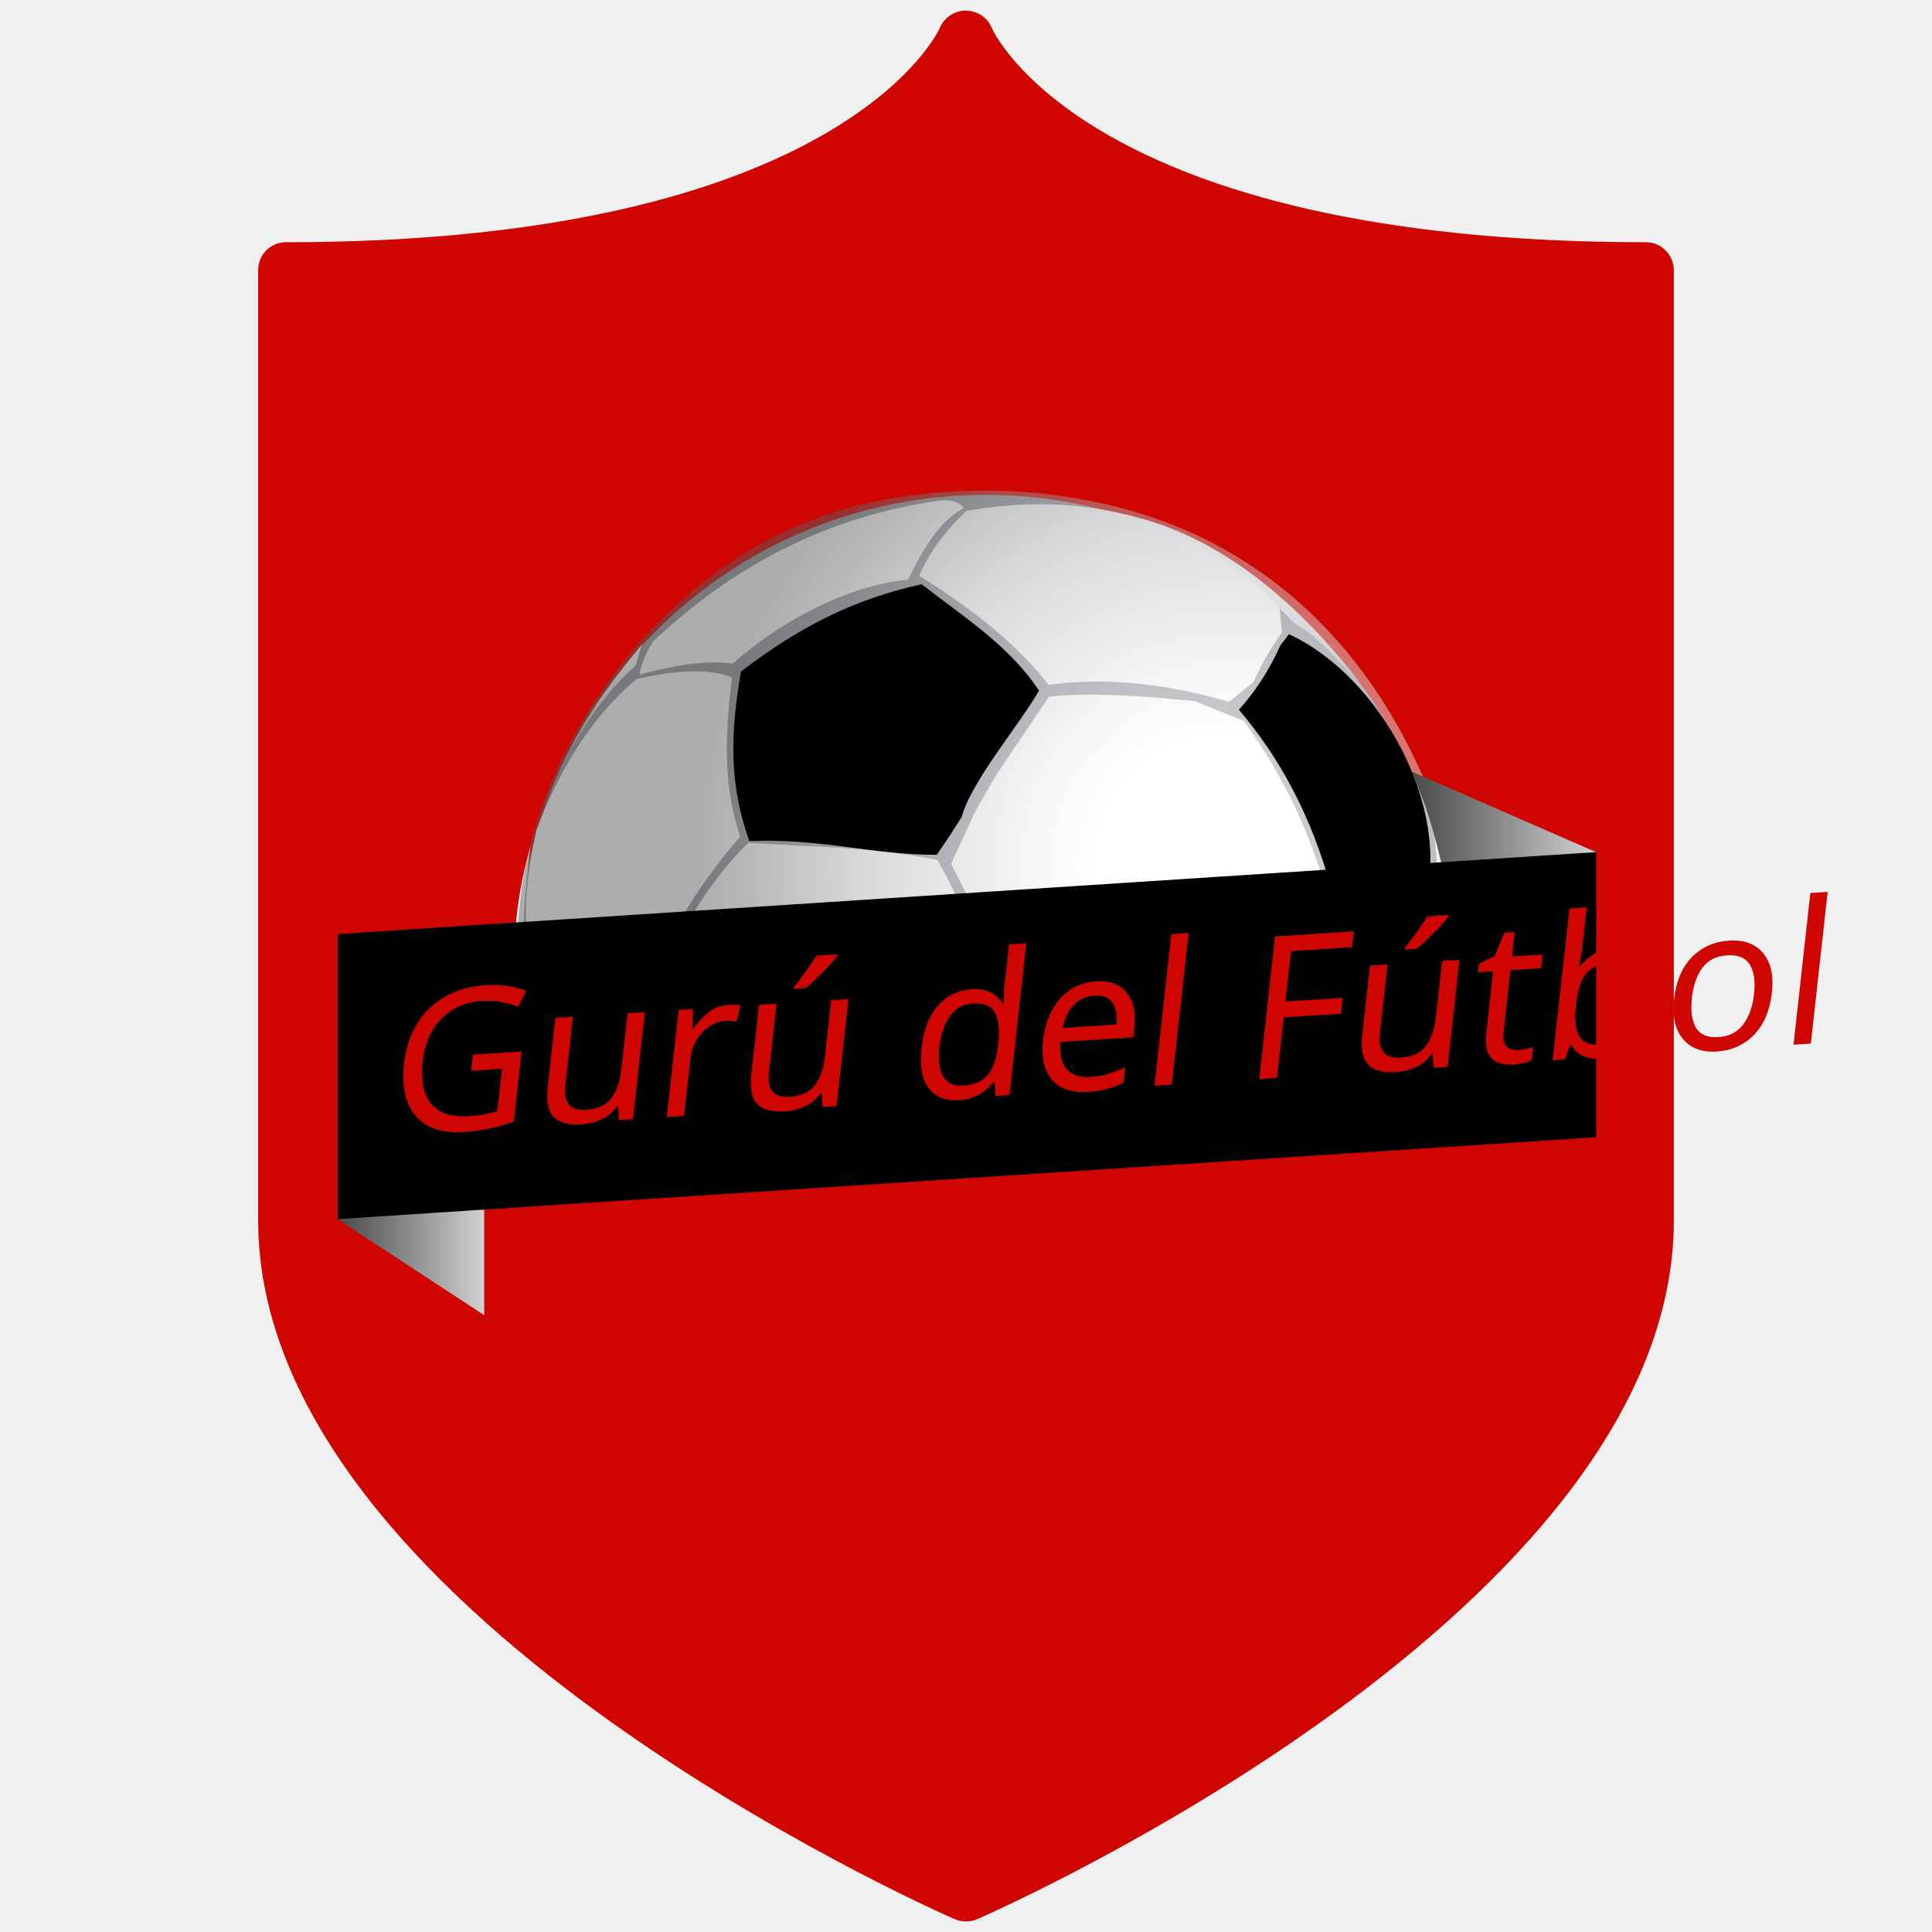
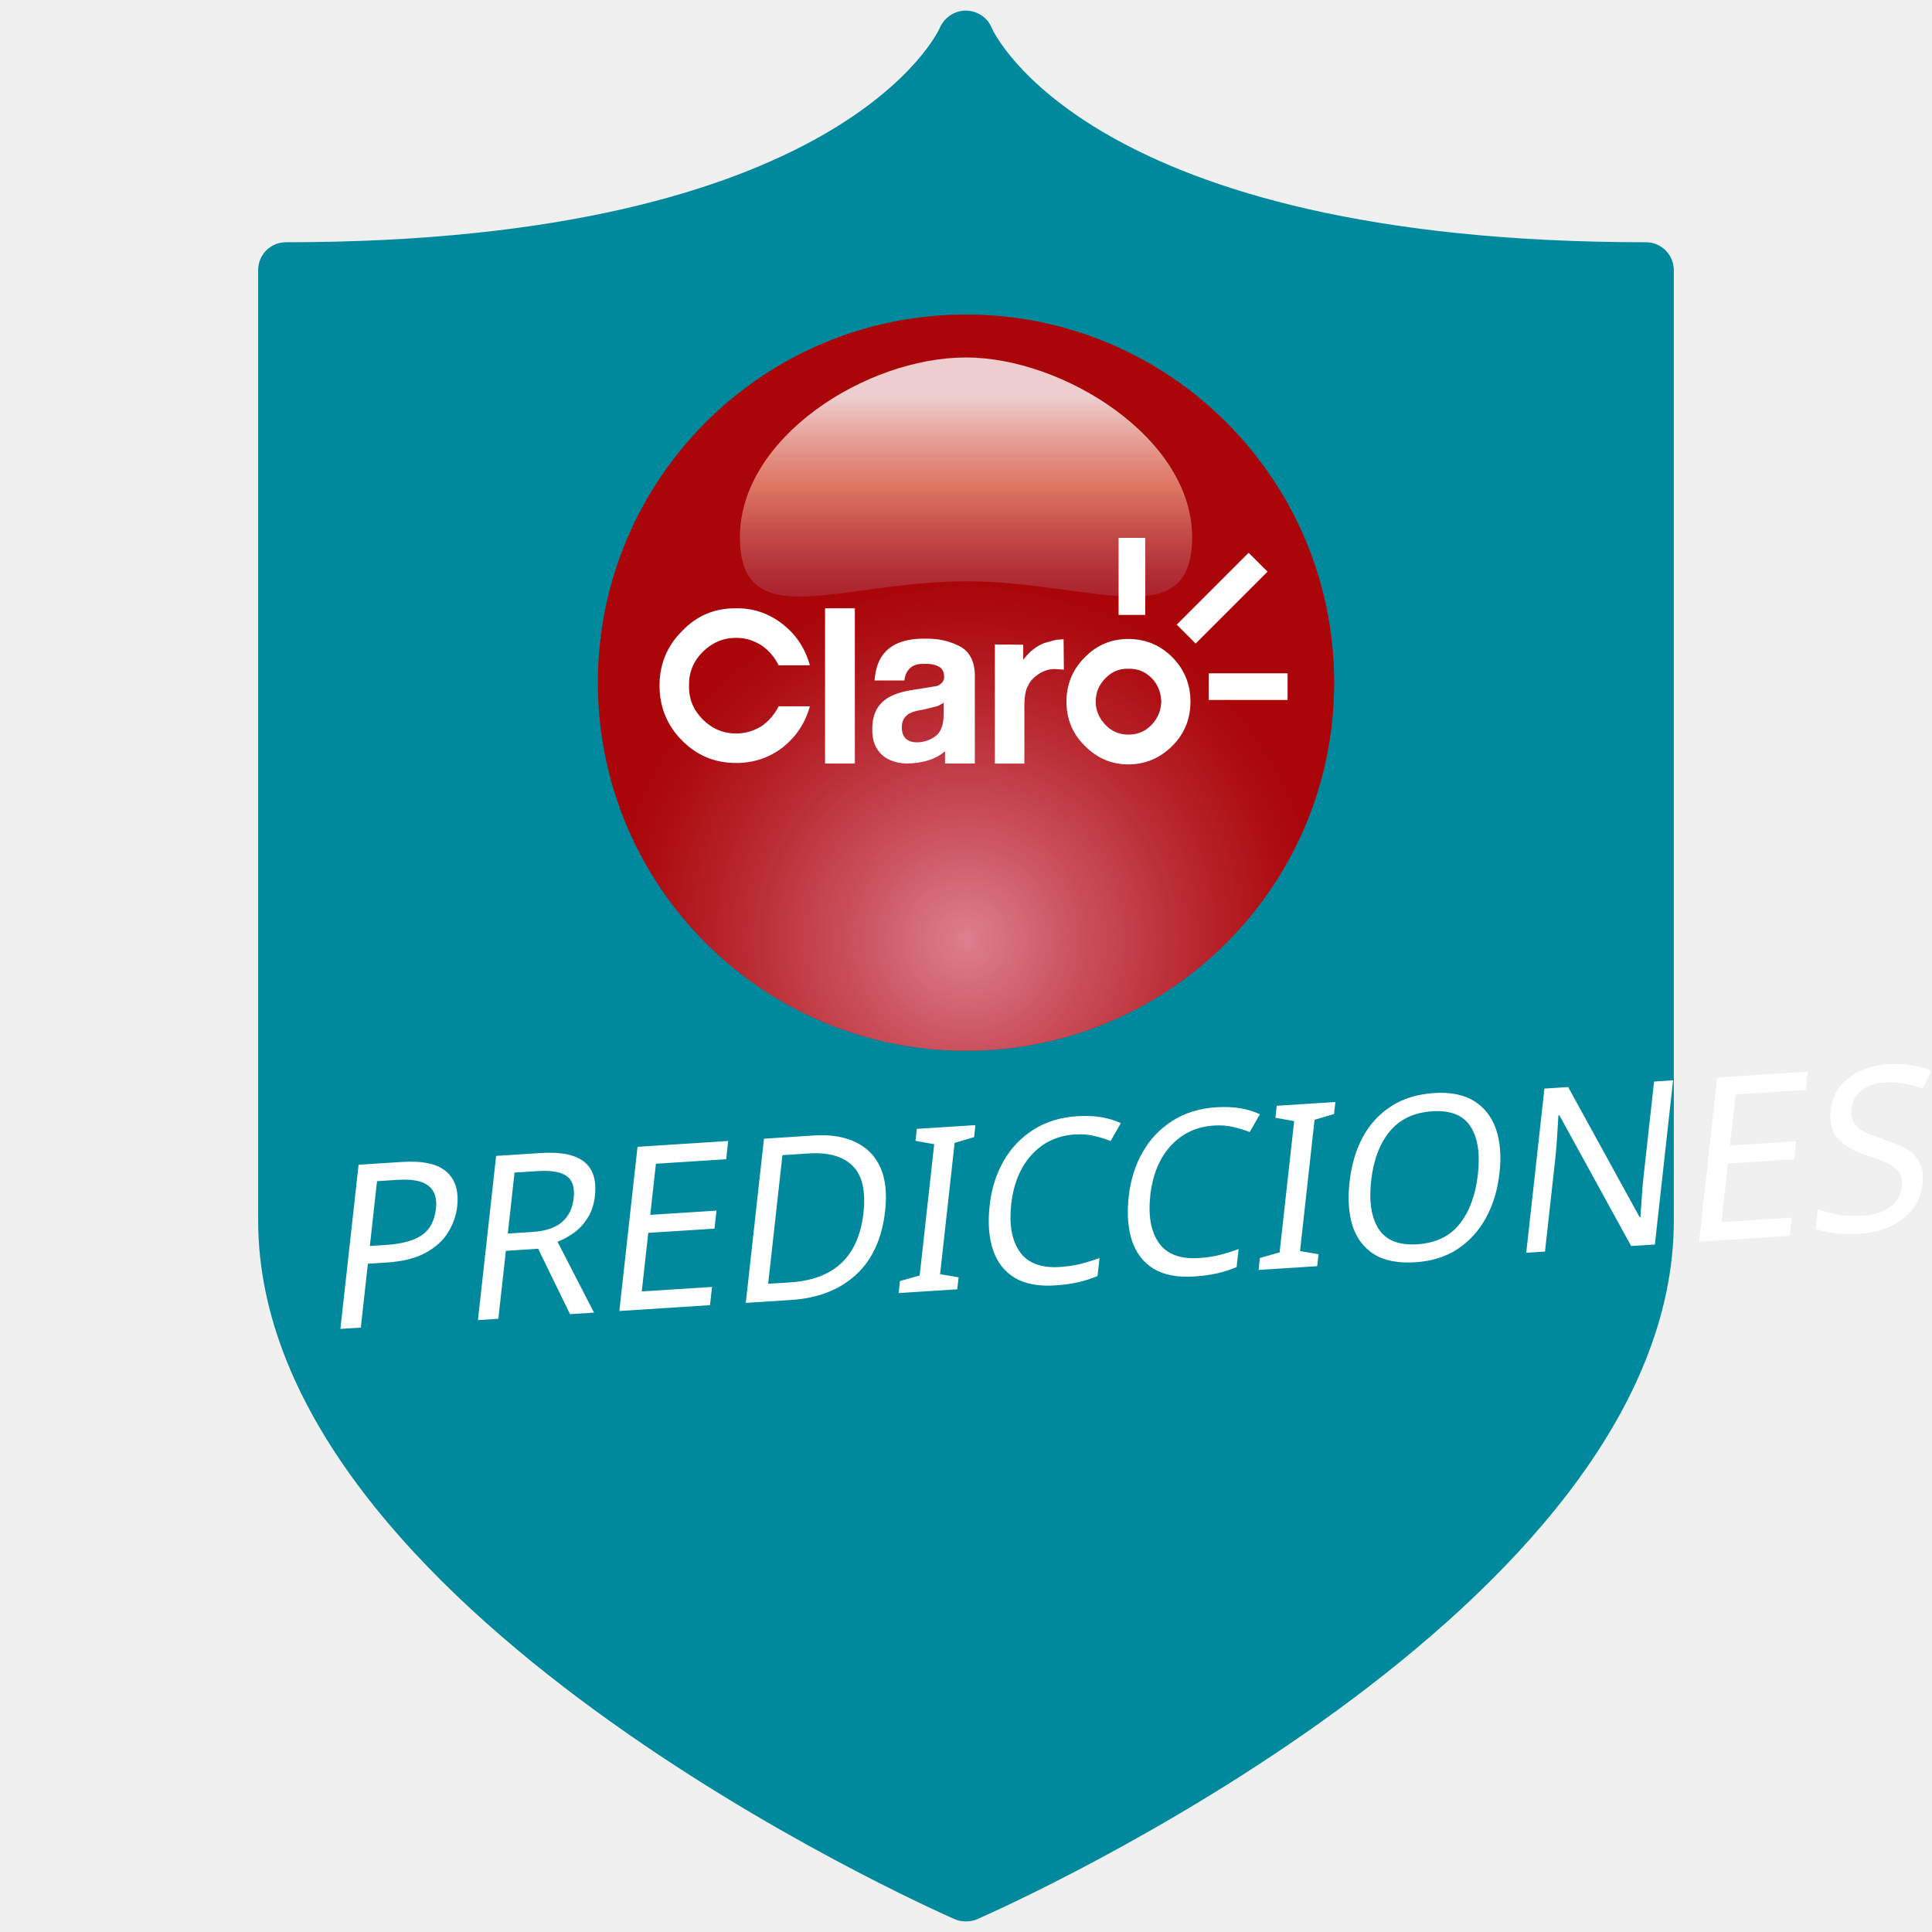
- <svg xmlns="http://www.w3.org/2000/svg" xmlns:xlink="http://www.w3.org/1999/xlink" version="1.1" id="Layer_1" x="0px" y="0px" width="125px" height="125px" viewBox="0 0 125 125" enable-background="new 0 0 125 125" xml:space="preserve">
+ <svg xmlns="http://www.w3.org/2000/svg" version="1.1" id="Layer_1" x="0px" y="0px" width="125px" height="125px" viewBox="0 0 125 125" enable-background="new 0 0 125 125" xml:space="preserve">
  <g>
    <g>
-       <path fill="#CE0500" d="M106.494,15.673c-36.15,0-42.266-13.723-42.322-13.851c-0.264-0.671-0.918-1.12-1.66-1.136    c0,0-0.016,0-0.031,0c-0.719,0-1.381,0.449-1.67,1.104c-0.043,0.146-6.291,13.883-42.307,13.883c-1.006,0-1.801,0.814-1.801,1.799    V78.96c0,25.171,43.234,44.401,45.064,45.21c0.242,0.104,0.473,0.145,0.732,0.145c0.238,0,0.496-0.041,0.726-0.145    c1.848-0.809,45.071-20.039,45.071-45.21V17.472C108.289,16.487,107.49,15.673,106.494,15.673z" />
-     </g>
-     <g>
-       <g>
-         <g>
-           <g>
-             <defs>
-               <rect id="SVGID_1_" x="28.473" y="28.96" width="69.332" height="44.041" />
-             </defs>
-             <clipPath id="SVGID_2_">
-               <use xlink:href="#SVGID_1_" overflow="visible" />
-             </clipPath>
-             <g clip-path="url(#SVGID_2_)">
-               <g opacity="0.7">
-                 <g opacity="0.6">
- 							</g>
-               </g>
-               <g>
-                 <circle fill="#95979D" cx="63.751" cy="62.21" r="30.193" />
-                 <g>
-                   <linearGradient id="SVGID_3_" gradientUnits="userSpaceOnUse" x1="270.925" y1="-557.973" x2="283.481" y2="-557.973" gradientTransform="matrix(0.1488 0.9889 -0.9889 0.1488 -512.1084 -152.246)">
-                     <stop offset="0" style="stop-color:#FFFFFF" />
-                     <stop offset="0.22" style="stop-color:#FBFBFB" />
-                     <stop offset="0.462" style="stop-color:#EDEEEF" />
-                     <stop offset="0.714" style="stop-color:#D7D9DC" />
-                     <stop offset="0.972" style="stop-color:#B9BCC0" />
-                     <stop offset="1" style="stop-color:#B5B8BD" />
-                   </linearGradient>
-                   <path fill="url(#SVGID_3_)" d="M73.886,33.563c3.255,2.042,6.413,2.994,9.817,6.734c1.627,0.896,2.793,2.397,4.249,3.848          C84.037,39.008,79.145,34.997,73.886,33.563L73.886,33.563z" />
-                   <linearGradient id="SVGID_4_" gradientUnits="userSpaceOnUse" x1="293.94" y1="-566.668" x2="309.81" y2="-566.668" gradientTransform="matrix(0.1488 0.9889 -0.9889 0.1488 -512.1084 -152.246)">
-                     <stop offset="0" style="stop-color:#FFFFFF" />
-                     <stop offset="0.22" style="stop-color:#FBFBFB" />
-                     <stop offset="0.462" style="stop-color:#EDEEEF" />
-                     <stop offset="0.714" style="stop-color:#D7D9DC" />
-                     <stop offset="0.972" style="stop-color:#B9BCC0" />
-                     <stop offset="1" style="stop-color:#B5B8BD" />
-                   </linearGradient>
-                   <path fill="url(#SVGID_4_)" d="M93.484,69.839c1.01-3.856,1.576-7.985-0.678-15.849c0.144,1.766,0.409,3.429,0.135,4.769          c1.344,2.949,1.047,6.925,0.229,11.226L93.484,69.839L93.484,69.839z" />
-                   <linearGradient id="SVGID_5_" gradientUnits="userSpaceOnUse" x1="309.736" y1="-561.088" x2="321.948" y2="-561.088" gradientTransform="matrix(0.1488 0.9889 -0.9889 0.1488 -512.1084 -152.246)">
-                     <stop offset="0" style="stop-color:#FFFFFF" />
-                     <stop offset="0.22" style="stop-color:#FBFBFB" />
-                     <stop offset="0.462" style="stop-color:#EDEEEF" />
-                     <stop offset="0.714" style="stop-color:#D7D9DC" />
-                     <stop offset="0.972" style="stop-color:#B9BCC0" />
-                     <stop offset="1" style="stop-color:#B5B8BD" />
-                   </linearGradient>
-                   <path fill="url(#SVGID_5_)" d="M87.195,80.271l-1.1,3.054c3.901-4.644,6.164-9.108,7.307-13.449l-0.438,0.083          C91.417,72.971,89.546,78.273,87.195,80.271L87.195,80.271z" />
-                   <path fill="#FFFFFF" d="M48.423,54.526c-1.857,1.758-3.546,4.298-5.032,7.09l-1.615,3.964l0.332,1.311          c0.68,2.028,1.521,3.752,2.434,5.325c0.672,1.595,1.511,3.087,2.621,4.42l0.529,0.914l0.794-0.084l4.931,0.771l3.729,0.322          l1.996-0.056l1.123-0.233l4.084-6.851l2.271-3.912l-5.444-10.925l-0.536-0.948c-2.737-0.542-5.686-0.792-8.729-0.905          L48.423,54.526L48.423,54.526z" />
-                   <path fill="#FFFFFF" d="M67.874,45.075l-3.433,5.09l-1.312,2.27l-1.596,3.457l1.965,3.833          c0.775,1.854,1.654,3.569,2.561,5.241l1.377,2.483l12.105,0.994c2.795-3.364,4.848-6.944,6.312-10.568          c-1.086-4.138-2.963-7.885-5.364-11.223l-3.165-1.281C73.803,45.008,70.48,44.786,67.874,45.075L67.874,45.075z" />
-                   <path fill="#002878" d="M67.511,67.657c-1.921,3.582-4.448,7.118-7.062,10.647c2.472,3.236,5.283,5.562,8.227,7.525          c4.949-1.29,8.835-3.346,11.65-6.159c0.482-3.772,0.05-7.394-0.797-10.942C75.453,68.47,71.585,67.917,67.511,67.657          L67.511,67.657z" />
-                   <path fill="#FFFFFF" d="M48.308,78.126l-0.554,0.335l-2.886,5.3c1.227,1.669,2.704,3.604,4.585,5.32l3.864,1.675l3.58,1.104          l8.054-0.43c1.626-1.895,2.521-3.568,2.913-5.095c-2.786-2.237-5.495-4.55-7.866-7.183          C56.239,79.646,52.326,79.206,48.308,78.126L48.308,78.126z" />
-                   <path fill="#002878" d="M47.305,77.453c-2.33-3.196-4.178-6.63-5.546-10.303l-0.9-1.178          c-1.758,0.006-3.553-0.216-5.362-0.516c-0.647,3.779-0.037,7.281,1.608,10.369c1.387,3.171,4.049,5.699,7.466,7.283          L47.305,77.453L47.305,77.453z" />
-                   <path fill="#FFFFFF" d="M35.588,64.855c2.039,0.252,3.847,0.36,5.831,0.285c1.359-3.805,3.385-7.472,6.467-11.007          c-0.977-3.047-1.081-5.856-0.525-10.307c-1.455-0.603-3.778-0.454-6.161,0.105c-2.846,2.317-5.009,5.859-6.479,9.735          C33.57,58.721,33.835,62.519,35.588,64.855L35.588,64.855z" />
-                   <path fill="#FFFFFF" d="M59.471,37.252c3.434,2.131,6.335,4.442,8.371,7.052c3.745-0.497,7.646-0.077,11.672,1.104          l1.602-1.297c0.535-1.212,1.15-2.263,1.82-3.169l-0.135-1.572c-2.068-2.435-5.279-4.201-8.806-5.779          c-4.29-1.24-7.994-1.132-11.483-0.535C60.959,34.544,60.037,35.929,59.471,37.252L59.471,37.252z" />
-                   <path fill="#FFFFFF" d="M86.326,58.566c-1.703,4.194-3.823,7.375-6.18,9.989c0.906,3.682,1.338,7.438,0.724,11.37          c2.282,0.456,4.431,0.571,6.271-0.067c2.603-1.74,4.404-5.043,5.848-9.056c1.199-4.179,0.955-8.045-0.479-11.657          C90.084,58.587,87.973,58.345,86.326,58.566L86.326,58.566z" />
-                   <path fill="#FFFFFF" d="M68.727,86.2c-0.672,1.895-1.715,3.645-3.127,5.248c0.719,0.659,1.916,0.892,3.596,0.698          c5.853-1.131,11.498-3.522,16.681-8.693l0.685-1.205l-0.104-0.464l0.472-1.364c-2.179,0.383-4.662,0.305-6.508-0.111          C77.146,83.305,73.141,85.092,68.727,86.2L68.727,86.2z" />
-                   <path fill="#FFFFFF" d="M42.258,41.496c-0.48,0.75-0.773,1.466-0.882,2.152c2.114-0.566,4.176-0.957,6.041-0.717          c3.18-2.851,7.751-5.151,11.325-5.418c0.975-1.981,1.96-3.714,3.618-4.661c-0.334-0.375-0.822-0.532-1.464-0.475          C53.466,33.387,47.396,36.666,42.258,41.496L42.258,41.496z" />
-                   <linearGradient id="SVGID_6_" gradientUnits="userSpaceOnUse" x1="285.958" y1="-508.31" x2="305.071" y2="-508.31" gradientTransform="matrix(0.1488 0.9889 -0.9889 0.1488 -512.1084 -152.246)">
-                     <stop offset="0" style="stop-color:#FFFFFF" />
-                     <stop offset="0.22" style="stop-color:#FBFBFB" />
-                     <stop offset="0.462" style="stop-color:#EDEEEF" />
-                     <stop offset="0.714" style="stop-color:#D7D9DC" />
-                     <stop offset="0.972" style="stop-color:#B9BCC0" />
-                     <stop offset="1" style="stop-color:#B5B8BD" />
-                   </linearGradient>
-                   <path fill="url(#SVGID_6_)" d="M34.333,54.718c-1.873,6.558-1.207,12.919,1.411,19.116c-1.085-3.527-1.542-6.566-0.886-8.73          C33.643,63.209,33.698,59.535,34.333,54.718L34.333,54.718z" />
-                   <linearGradient id="SVGID_7_" gradientUnits="userSpaceOnUse" x1="309.79" y1="-514.465" x2="322.214" y2="-514.465" gradientTransform="matrix(0.1488 0.9889 -0.9889 0.1488 -512.1084 -152.246)">
-                     <stop offset="0" style="stop-color:#FFFFFF" />
-                     <stop offset="0.22" style="stop-color:#FBFBFB" />
-                     <stop offset="0.462" style="stop-color:#EDEEEF" />
-                     <stop offset="0.714" style="stop-color:#D7D9DC" />
-                     <stop offset="0.972" style="stop-color:#B9BCC0" />
-                     <stop offset="1" style="stop-color:#B5B8BD" />
-                   </linearGradient>
-                   <path fill="url(#SVGID_7_)" d="M44.351,83.838c-2.192-0.854-4.305-2.98-6.439-5.559c3.363,5.078,7.317,8.937,11.51,10.832          C47.812,87.841,46.145,86.223,44.351,83.838L44.351,83.838z" />
-                   <linearGradient id="SVGID_8_" gradientUnits="userSpaceOnUse" x1="326.38" y1="-532.562" x2="328.206" y2="-532.562" gradientTransform="matrix(0.1488 0.9889 -0.9889 0.1488 -512.1084 -152.246)">
-                     <stop offset="0" style="stop-color:#FFFFFF" />
-                     <stop offset="0.22" style="stop-color:#FBFBFB" />
-                     <stop offset="0.462" style="stop-color:#EDEEEF" />
-                     <stop offset="0.714" style="stop-color:#D7D9DC" />
-                     <stop offset="0.972" style="stop-color:#B9BCC0" />
-                     <stop offset="1" style="stop-color:#B5B8BD" />
-                   </linearGradient>
-                   <path fill="url(#SVGID_8_)" d="M57.709,92.078c2.594,0.738,5.53,1.15,11.064,0.163c-1.777,0.243-2.894,0.088-3.975-0.517          C62.091,92.424,59.842,92.312,57.709,92.078L57.709,92.078z" />
-                   <linearGradient id="SVGID_9_" gradientUnits="userSpaceOnUse" x1="274.14" y1="-515.718" x2="280.463" y2="-515.718" gradientTransform="matrix(0.1488 0.9889 -0.9889 0.1488 -512.1084 -152.246)">
-                     <stop offset="0" style="stop-color:#FFFFFF" />
-                     <stop offset="0.22" style="stop-color:#FBFBFB" />
-                     <stop offset="0.462" style="stop-color:#EDEEEF" />
-                     <stop offset="0.714" style="stop-color:#D7D9DC" />
-                     <stop offset="0.972" style="stop-color:#B9BCC0" />
-                     <stop offset="1" style="stop-color:#B5B8BD" />
-                   </linearGradient>
-                   <path fill="url(#SVGID_9_)" d="M41.543,41.681c-2.362,2.854-3.871,5.171-4.791,7.115c1.167-2.058,2.461-4.05,4.362-5.726          L41.543,41.681L41.543,41.681z" />
-                 </g>
-               </g>
-               <radialGradient id="SVGID_10_" cx="794.898" cy="494.042" r="33.45" gradientTransform="matrix(0.9093 0.4464 -0.4469 0.9104 -422.915 -748.7075)" gradientUnits="userSpaceOnUse">
-                 <stop offset="0.244" style="stop-color:#FFFFFF" />
-                 <stop offset="0.244" style="stop-color:#FFFFFF" />
-                 <stop offset="0.249" style="stop-color:#FFFFFF" />
-                 <stop offset="0.421" style="stop-color:#E3E3E4" />
-                 <stop offset="0.693" style="stop-color:#AFB1B3" />
-                 <stop offset="0.72" style="stop-color:#A7A9AA" />
-                 <stop offset="0.909" style="stop-color:#717172" />
-                 <stop offset="1" style="stop-color:#5C5C5C" />
-               </radialGradient>
-               <path opacity="0.5" fill="url(#SVGID_10_)" enable-background="new    " d="M91.798,76.152        c4.009-8.168,3.892-16.755,0.804-24.597c-2.732-6.942-7.479-13.156-14.699-16.702c-8.271-4.059-18.72-3.831-25.521-1.149        c-6.809,2.685-12.504,8.244-16.006,15.357c-7.151,14.52-0.813,33.31,14.565,40.858C66.316,97.471,84.24,91.546,91.798,76.152z        " />
-             </g>
-           </g>
-         </g>
-       </g>
-       <linearGradient id="SVGID_11_" gradientUnits="userSpaceOnUse" x1="111.846" y1="1222.877" x2="123.773" y2="1222.877" gradientTransform="matrix(1 0 0 1 -20.5 -1166.5)">
-         <stop offset="0" style="stop-color:#4A4A4A" />
-         <stop offset="1" style="stop-color:#D1D1D1" />
-       </linearGradient>
-       <path fill="url(#SVGID_11_)" d="M94.532,62.828l8.741-7.692l-11.928-5.211c0,0,0.258,0.625,0.865,2.19    C93.732,56.581,94.532,62.828,94.532,62.828z" />
-       <linearGradient id="SVGID_12_" gradientUnits="userSpaceOnUse" x1="-13054.467" y1="1246.27" x2="-13045.037" y2="1246.27" gradientTransform="matrix(-1 0 0 1 -13023.139 -1166.5)">
-         <stop offset="0" style="stop-color:#D1D1D1" />
-         <stop offset="1" style="stop-color:#4A4A4A" />
-       </linearGradient>
-       <polygon fill="url(#SVGID_12_)" points="31.328,85.092 21.899,78.919 31.328,74.448   " />
-     </g>
-     <path d="M83.395,41.033l-0.551,0.717c-0.785,1.732-1.689,3.067-2.691,4.167c2.688,3.152,4.724,6.966,5.979,11.584   c1.981,0.113,3.988,0.366,6.044,0.915C93.904,52.338,89.404,43.818,83.395,41.033L83.395,41.033z" />
-     <path d="M48.479,54.409c4.751-0.167,8.085,0.917,12.129,0.895l0.736-1.076l0.879-1.366c0.584-2.283,3.873-6.145,5-8.186   c-1.959-2.937-4.886-4.766-7.599-6.877c-4.442,0.997-7.844,2.721-11.685,5.648C47.247,47.5,47.161,50.717,48.479,54.409   L48.479,54.409z" />
-     <polygon points="21.85,78.875 21.85,60.433 103.273,55.133 103.273,73.58  " />
-     <text transform="matrix(0.9828 -0.0631 -0.1102 0.9939 24.8506 73.4473)" fill="#CE0500" font-family="'TeutonNormal-Bold'" font-size="13">Gurú del Fútbol</text>
-     <g>
-       <g>
-         <g>
-           <g>
-             <defs>
-               <rect id="SVGID_13_" x="3968.285" y="3920.561" width="77.297" height="49.101" />
-             </defs>
-             <clipPath id="SVGID_14_">
-               <use xlink:href="#SVGID_13_" overflow="visible" />
-             </clipPath>
-             <g clip-path="url(#SVGID_14_)">
-               <g opacity="0.7">
-                 <g opacity="0.6">
- 							</g>
-               </g>
-               <g>
-                 <circle fill="#95979D" cx="4007.617" cy="3957.63" r="33.662" />
-                 <g>
-                   <linearGradient id="SVGID_15_" gradientUnits="userSpaceOnUse" x1="4872.57" y1="-3687.733" x2="4886.57" y2="-3687.733" gradientTransform="matrix(0.1488 0.9889 -0.9889 0.1488 -346.124 -345.081)">
-                     <stop offset="0" style="stop-color:#FFFFFF" />
-                     <stop offset="0.22" style="stop-color:#FBFBFB" />
-                     <stop offset="0.462" style="stop-color:#EDEEEF" />
-                     <stop offset="0.714" style="stop-color:#D7D9DC" />
-                     <stop offset="0.972" style="stop-color:#B9BCC0" />
-                     <stop offset="1" style="stop-color:#B5B8BD" />
-                   </linearGradient>
-                   <path fill="url(#SVGID_15_)" d="M4018.916,3925.691c3.629,2.276,7.15,3.338,10.945,7.508          c1.813,0.998,3.113,2.673,4.736,4.29C4030.232,3931.762,4024.777,3927.291,4018.916,3925.691L4018.916,3925.691z" />
-                   <linearGradient id="SVGID_16_" gradientUnits="userSpaceOnUse" x1="4898.229" y1="-3697.429" x2="4915.92" y2="-3697.429" gradientTransform="matrix(0.1488 0.9889 -0.9889 0.1488 -346.124 -345.081)">
-                     <stop offset="0" style="stop-color:#FFFFFF" />
-                     <stop offset="0.22" style="stop-color:#FBFBFB" />
-                     <stop offset="0.462" style="stop-color:#EDEEEF" />
-                     <stop offset="0.714" style="stop-color:#D7D9DC" />
-                     <stop offset="0.972" style="stop-color:#B9BCC0" />
-                     <stop offset="1" style="stop-color:#B5B8BD" />
-                   </linearGradient>
-                   <path fill="url(#SVGID_16_)" d="M4040.768,3966.135c1.125-4.301,1.756-8.902-0.757-17.669          c0.16,1.968,0.457,3.821,0.15,5.316c1.498,3.288,1.167,7.72,0.256,12.514L4040.768,3966.135L4040.768,3966.135z" />
-                   <linearGradient id="SVGID_17_" gradientUnits="userSpaceOnUse" x1="4915.841" y1="-3691.207" x2="4929.455" y2="-3691.207" gradientTransform="matrix(0.1488 0.9889 -0.9889 0.1488 -346.124 -345.081)">
-                     <stop offset="0" style="stop-color:#FFFFFF" />
-                     <stop offset="0.22" style="stop-color:#FBFBFB" />
-                     <stop offset="0.462" style="stop-color:#EDEEEF" />
-                     <stop offset="0.714" style="stop-color:#D7D9DC" />
-                     <stop offset="0.972" style="stop-color:#B9BCC0" />
-                     <stop offset="1" style="stop-color:#B5B8BD" />
-                   </linearGradient>
-                   <path fill="url(#SVGID_17_)" d="M4033.755,3977.768l-1.226,3.403c4.351-5.177,6.873-10.153,8.146-14.994l-0.487,0.093          C4038.462,3969.627,4036.376,3975.54,4033.755,3977.768L4033.755,3977.768z" />
-                   <path fill="#FFFFFF" d="M3990.527,3949.062c-2.07,1.959-3.953,4.791-5.609,7.904l-1.801,4.419l0.369,1.46          c0.759,2.264,1.695,4.186,2.714,5.938c0.749,1.778,1.685,3.44,2.922,4.928l0.59,1.021l0.886-0.094l5.498,0.857l4.156,0.357          l2.227-0.061l1.252-0.262l4.553-7.637l2.531-4.361l-6.07-12.18l-0.598-1.06c-3.053-0.604-6.34-0.882-9.732-1.008          L3990.527,3949.062L3990.527,3949.062z" />
-                   <path fill="#FFFFFF" d="M4012.214,3938.525l-3.827,5.676l-1.463,2.531l-1.779,3.854l2.19,4.271          c0.864,2.069,1.847,3.979,2.854,5.844l1.535,2.769l13.496,1.108c3.116-3.75,5.405-7.741,7.038-11.782          c-1.211-4.614-3.303-8.791-5.979-12.512l-3.528-1.429C4018.823,3938.451,4015.119,3938.204,4012.214,3938.525          L4012.214,3938.525z" />
-                   <path fill="#002878" d="M4011.809,3963.703c-2.142,3.992-4.959,7.936-7.873,11.87c2.756,3.608,5.892,6.202,9.172,8.392          c5.518-1.438,9.851-3.73,12.988-6.867c0.538-4.205,0.057-8.242-0.888-12.199          C4020.664,3964.607,4016.352,3963.992,4011.809,3963.703L4011.809,3963.703z" />
-                   <path fill="#FFFFFF" d="M3990.398,3975.374l-0.617,0.374l-3.217,5.908c1.367,1.859,3.015,4.017,5.111,5.932l4.309,1.867          l3.992,1.229l8.979-0.479c1.812-2.111,2.812-3.979,3.248-5.68c-3.105-2.496-6.127-5.072-8.771-8.008          C3999.242,3977.068,3994.879,3976.579,3990.398,3975.374L3990.398,3975.374z" />
-                   <path fill="#002878" d="M3989.281,3974.624c-2.598-3.563-4.658-7.392-6.184-11.485l-1.004-1.312          c-1.96,0.006-3.961-0.24-5.979-0.575c-0.723,4.215-0.042,8.118,1.793,11.561c1.546,3.535,4.514,6.355,8.322,8.121          L3989.281,3974.624L3989.281,3974.624z" />
-                   <path fill="#FFFFFF" d="M3976.218,3960.581c2.273,0.28,4.289,0.401,6.501,0.317c1.516-4.242,3.773-8.33,7.209-12.271          c-1.088-3.397-1.205-6.528-0.585-11.492c-1.622-0.671-4.212-0.506-6.868,0.117c-3.174,2.583-5.584,6.533-7.225,10.854          C3973.969,3953.74,3974.264,3957.975,3976.218,3960.581L3976.218,3960.581z" />
-                   <path fill="#FFFFFF" d="M4002.846,3929.805c3.827,2.375,7.062,4.952,9.332,7.862c4.176-0.554,8.524-0.086,13.012,1.229          l1.787-1.445c0.597-1.352,1.281-2.523,2.029-3.534l-0.15-1.752c-2.306-2.715-5.885-4.685-9.816-6.442          c-4.783-1.383-8.913-1.263-12.803-0.596C4004.504,3926.785,4003.477,3928.329,4002.846,3929.805L4002.846,3929.805z" />
-                   <path fill="#FFFFFF" d="M4032.786,3953.566c-1.899,4.676-4.263,8.223-6.89,11.137c1.011,4.104,1.49,8.294,0.807,12.677          c2.545,0.509,4.939,0.638,6.99-0.075c2.9-1.94,4.91-5.621,6.521-10.096c1.336-4.659,1.063-8.97-0.534-12.997          C4036.977,3953.59,4034.621,3953.322,4032.786,3953.566L4032.786,3953.566z" />
-                   <path fill="#FFFFFF" d="M4013.164,3984.376c-0.749,2.112-1.912,4.063-3.487,5.853c0.802,0.733,2.138,0.994,4.011,0.777          c6.523-1.261,12.817-3.927,18.597-9.691l0.762-1.345l-0.116-0.517l0.525-1.521c-2.43,0.428-5.198,0.34-7.255-0.123          C4022.551,3981.146,4018.085,3983.141,4013.164,3984.376L4013.164,3984.376z" />
-                   <path fill="#FFFFFF" d="M3983.654,3934.536c-0.536,0.835-0.862,1.635-0.983,2.399c2.356-0.631,4.655-1.066,6.735-0.801          c3.545-3.178,8.642-5.742,12.626-6.041c1.086-2.209,2.185-4.14,4.034-5.195c-0.373-0.42-0.918-0.594-1.633-0.529          C3996.15,3925.496,3989.383,3929.15,3983.654,3934.536L3983.654,3934.536z" />
-                   <linearGradient id="SVGID_18_" gradientUnits="userSpaceOnUse" x1="4889.332" y1="-3632.365" x2="4910.641" y2="-3632.365" gradientTransform="matrix(0.1488 0.9889 -0.9889 0.1488 -346.124 -345.081)">
-                     <stop offset="0" style="stop-color:#FFFFFF" />
-                     <stop offset="0.22" style="stop-color:#FBFBFB" />
-                     <stop offset="0.462" style="stop-color:#EDEEEF" />
-                     <stop offset="0.714" style="stop-color:#D7D9DC" />
-                     <stop offset="0.972" style="stop-color:#B9BCC0" />
-                     <stop offset="1" style="stop-color:#B5B8BD" />
-                   </linearGradient>
-                   <path fill="url(#SVGID_18_)" d="M3974.818,3949.277c-2.088,7.311-1.346,14.402,1.574,21.312          c-1.209-3.933-1.72-7.32-0.988-9.734C3974.049,3958.744,3974.111,3954.646,3974.818,3949.277L3974.818,3949.277z" />
-                   <linearGradient id="SVGID_19_" gradientUnits="userSpaceOnUse" x1="4915.9" y1="-3639.226" x2="4929.753" y2="-3639.226" gradientTransform="matrix(0.1488 0.9889 -0.9889 0.1488 -346.124 -345.081)">
-                     <stop offset="0" style="stop-color:#FFFFFF" />
-                     <stop offset="0.22" style="stop-color:#FBFBFB" />
-                     <stop offset="0.462" style="stop-color:#EDEEEF" />
-                     <stop offset="0.714" style="stop-color:#D7D9DC" />
-                     <stop offset="0.972" style="stop-color:#B9BCC0" />
-                     <stop offset="1" style="stop-color:#B5B8BD" />
-                   </linearGradient>
-                   <path fill="url(#SVGID_19_)" d="M3985.988,3981.742c-2.444-0.952-4.799-3.322-7.18-6.197          c3.75,5.663,8.157,9.964,12.832,12.078C3989.848,3986.205,3987.988,3984.4,3985.988,3981.742L3985.988,3981.742z" />
-                   <linearGradient id="SVGID_20_" gradientUnits="userSpaceOnUse" x1="4934.396" y1="-3659.403" x2="4936.431" y2="-3659.403" gradientTransform="matrix(0.1488 0.9889 -0.9889 0.1488 -346.124 -345.081)">
-                     <stop offset="0" style="stop-color:#FFFFFF" />
-                     <stop offset="0.22" style="stop-color:#FBFBFB" />
-                     <stop offset="0.462" style="stop-color:#EDEEEF" />
-                     <stop offset="0.714" style="stop-color:#D7D9DC" />
-                     <stop offset="0.972" style="stop-color:#B9BCC0" />
-                     <stop offset="1" style="stop-color:#B5B8BD" />
-                   </linearGradient>
-                   <path fill="url(#SVGID_20_)" d="M4000.881,3990.93c2.893,0.823,6.166,1.282,12.337,0.182          c-1.981,0.272-3.227,0.099-4.432-0.575C4005.766,3991.314,4003.259,3991.191,4000.881,3990.93L4000.881,3990.93z" />
-                   <linearGradient id="SVGID_21_" gradientUnits="userSpaceOnUse" x1="4876.155" y1="-3640.622" x2="4883.204" y2="-3640.622" gradientTransform="matrix(0.1488 0.9889 -0.9889 0.1488 -346.124 -345.081)">
-                     <stop offset="0" style="stop-color:#FFFFFF" />
-                     <stop offset="0.22" style="stop-color:#FBFBFB" />
-                     <stop offset="0.462" style="stop-color:#EDEEEF" />
-                     <stop offset="0.714" style="stop-color:#D7D9DC" />
-                     <stop offset="0.972" style="stop-color:#B9BCC0" />
-                     <stop offset="1" style="stop-color:#B5B8BD" />
-                   </linearGradient>
-                   <path fill="url(#SVGID_21_)" d="M3982.857,3934.742c-2.635,3.183-4.316,5.766-5.342,7.933          c1.301-2.295,2.744-4.515,4.863-6.384L3982.857,3934.742L3982.857,3934.742z" />
-                 </g>
-               </g>
-               <radialGradient id="SVGID_22_" cx="6007.905" cy="2311.548" r="37.294" gradientTransform="matrix(0.9093 0.4464 -0.4469 0.9104 -405.2285 -835.7563)" gradientUnits="userSpaceOnUse">
-                 <stop offset="0.244" style="stop-color:#FFFFFF" />
-                 <stop offset="0.244" style="stop-color:#FFFFFF" />
-                 <stop offset="0.249" style="stop-color:#FFFFFF" />
-                 <stop offset="0.421" style="stop-color:#E3E3E4" />
-                 <stop offset="0.693" style="stop-color:#AFB1B3" />
-                 <stop offset="0.72" style="stop-color:#A7A9AA" />
-                 <stop offset="0.909" style="stop-color:#717172" />
-                 <stop offset="1" style="stop-color:#5C5C5C" />
-               </radialGradient>
-               <path opacity="0.5" fill="url(#SVGID_22_)" enable-background="new    " d="M4038.887,3973.174        c4.469-9.105,4.338-18.681,0.896-27.422c-3.048-7.74-8.339-14.668-16.388-18.621c-9.221-4.525-20.871-4.271-28.453-1.281        c-7.592,2.993-13.941,9.191-17.846,17.121c-7.973,16.188-0.906,37.137,16.239,45.553        C4010.479,3996.941,4030.46,3990.336,4038.887,3973.174z" />
-             </g>
-           </g>
-         </g>
-       </g>
-       <linearGradient id="SVGID_23_" gradientUnits="userSpaceOnUse" x1="4058.883" y1="5117.626" x2="4072.182" y2="5117.626" gradientTransform="matrix(1 0 0 1 -20.5 -1166.5)">
-         <stop offset="0" style="stop-color:#4A4A4A" />
-         <stop offset="1" style="stop-color:#D1D1D1" />
-       </linearGradient>
-       <path fill="url(#SVGID_23_)" d="M4041.936,3958.318l9.746-8.575l-13.299-5.81c0,0,0.288,0.696,0.965,2.441    C4041.044,3951.354,4041.936,3958.318,4041.936,3958.318z" />
-       <linearGradient id="SVGID_24_" gradientUnits="userSpaceOnUse" x1="-16604.607" y1="5143.707" x2="-16594.096" y2="5143.707" gradientTransform="matrix(-1 0 0 1 -12633.139 -1166.5)">
-         <stop offset="0" style="stop-color:#D1D1D1" />
-         <stop offset="1" style="stop-color:#4A4A4A" />
-       </linearGradient>
-       <polygon fill="url(#SVGID_24_)" points="3971.469,3983.141 3960.957,3976.259 3971.469,3971.273   " />
+       <path fill="#00899D" d="M106.494,15.673c-36.15,0-42.266-13.723-42.322-13.851c-0.264-0.671-0.918-1.12-1.66-1.136    c0,0-0.016,0-0.031,0c-0.719,0-1.381,0.449-1.67,1.104c-0.043,0.146-6.291,13.883-42.307,13.883c-1.006,0-1.801,0.814-1.801,1.799    V78.96c0,25.171,43.234,44.401,45.064,45.21c0.242,0.104,0.473,0.145,0.732,0.145c0.238,0,0.496-0.041,0.726-0.145    c1.852-0.809,45.071-20.039,45.071-45.21V17.472C108.289,16.487,107.49,15.673,106.494,15.673z" />
    </g>
  </g>
+   <g>
+     <circle fill="#A41F30" cx="62.501" cy="44.169" r="23.816" />
+     <radialGradient id="SVGID_1_" cx="-151.999" cy="156.223" r="22.98" gradientTransform="matrix(1 0 0 -1 214.5 217)" gradientUnits="userSpaceOnUse">
+       <stop offset="0" style="stop-color:#EB97A6" />
+       <stop offset="0.323" style="stop-color:#D35D67" />
+       <stop offset="0.639" style="stop-color:#BD2B2F" />
+       <stop offset="0.873" style="stop-color:#B00C0D" />
+       <stop offset="1" style="stop-color:#AB0000" />
+     </radialGradient>
+     <circle opacity="0.8" fill="url(#SVGID_1_)" enable-background="new    " cx="62.501" cy="44.169" r="23.816" />
+     <linearGradient id="SVGID_2_" gradientUnits="userSpaceOnUse" x1="-151.999" y1="192.773" x2="-151.999" y2="175.362" gradientTransform="matrix(1 0 0 -1 214.5 217)">
+       <stop offset="0.084" style="stop-color:#FFFFFF" />
+       <stop offset="0.086" style="stop-color:#FFFFFE" />
+       <stop offset="0.247" style="stop-color:#F4C4B7" />
+       <stop offset="0.363" style="stop-color:#EDA08A" />
+       <stop offset="0.421" style="stop-color:#EA9279" />
+       <stop offset="0.448" style="stop-color:#E48973" />
+       <stop offset="0.597" style="stop-color:#C95B56" />
+       <stop offset="0.73" style="stop-color:#B53A41" />
+       <stop offset="0.84" style="stop-color:#A82635" />
+       <stop offset="0.914" style="stop-color:#A41F30" />
+     </linearGradient>
+     <path opacity="0.8" fill="url(#SVGID_2_)" enable-background="new    " d="M77.131,34.753c0-6.42-8.356-11.625-14.63-11.625   c-6.481,0-14.629,5.206-14.629,11.625c0,6.421,6.549,2.856,14.629,2.856C70.581,37.609,77.131,41.175,77.131,34.753z" />
+     <g id="TEXT_20_">
+       <path fill="#FFFFFF" d="M75.856,42.527c-0.797-0.797-1.761-1.186-2.853-1.186c-1.093,0-2.039,0.389-2.816,1.186    c-0.798,0.796-1.187,1.76-1.187,2.872s0.389,2.076,1.187,2.854c0.777,0.797,1.724,1.204,2.816,1.204    c1.092,0,2.056-0.407,2.853-1.204c0.778-0.778,1.167-1.742,1.167-2.854C77.023,44.287,76.635,43.324,75.856,42.527L75.856,42.527z     M74.506,46.899c-0.41,0.428-0.908,0.63-1.502,0.63c-0.575,0-1.075-0.203-1.482-0.63c-0.408-0.426-0.63-0.926-0.63-1.5    c0-0.611,0.223-1.112,0.63-1.518c0.408-0.427,0.908-0.63,1.482-0.612c0.594-0.018,1.092,0.186,1.518,0.612    c0.39,0.407,0.594,0.909,0.612,1.518C75.116,45.974,74.911,46.474,74.506,46.899L74.506,46.899z" />
+       <path fill="#FFFFFF" d="M47.636,39.358c-1.389-0.019-2.538,0.463-3.501,1.464c-0.982,0.982-1.463,2.149-1.463,3.539    c0,1.371,0.481,2.575,1.463,3.558c0.963,0.964,2.112,1.446,3.501,1.446c1.112,0,2.131-0.334,3.021-1.019    c0.871-0.705,1.446-1.576,1.742-2.649h-2.02c-0.259,0.519-0.63,0.944-1.092,1.279c-0.519,0.315-1.057,0.481-1.65,0.481    c-0.853,0-1.574-0.314-2.168-0.908c-0.611-0.612-0.908-1.334-0.889-2.186c-0.018-0.853,0.278-1.575,0.889-2.187    c0.594-0.593,1.315-0.908,2.168-0.908c0.593,0,1.13,0.167,1.65,0.5c0.462,0.315,0.833,0.761,1.092,1.28h2.02    c-0.296-1.075-0.871-1.964-1.742-2.65C49.767,39.693,48.749,39.339,47.636,39.358L47.636,39.358z" />
+       <path fill="#FFFFFF" d="M59.866,41.323c-1.298-0.019-2.205,0.333-2.724,1.019c-0.334,0.427-0.501,0.982-0.557,1.686h1.927    c0.037-0.333,0.148-0.555,0.278-0.704c0.203-0.259,0.537-0.39,1.02-0.371c0.408-0.018,0.722,0.056,0.945,0.186    c0.222,0.11,0.314,0.333,0.333,0.648c0,0.259-0.148,0.464-0.443,0.593l-1.483,0.241c-0.687,0.092-1.241,0.258-1.667,0.499    c-0.723,0.427-1.075,1.111-1.057,2.095c-0.018,0.685,0.203,1.241,0.649,1.649c0.389,0.333,0.927,0.518,1.574,0.537    c1.056-0.019,1.891-0.278,2.483-0.797V49.4h1.928v-5.67c0-0.927-0.335-1.574-0.965-1.909C61.441,41.471,60.7,41.303,59.866,41.323    L59.866,41.323z M60.681,45.677l0.37-0.204v0.778c0,0.667-0.185,1.131-0.536,1.39c-0.372,0.26-0.761,0.389-1.205,0.389    c-0.278,0-0.5-0.074-0.686-0.222c-0.185-0.167-0.277-0.409-0.277-0.76c0-0.39,0.148-0.667,0.463-0.871    c0.184-0.111,0.5-0.205,0.908-0.259L60.681,45.677L60.681,45.677z" />
+       <polygon fill="#FFFFFF" points="55.308,39.358 53.381,39.358 53.381,49.401 55.308,49.401   " />
+       <path fill="#FFFFFF" d="M67.573,41.601c-0.518,0.203-0.98,0.557-1.371,1.093v-0.981l-1.835-0.019v7.709h1.91v-3.688    c0-0.63,0.074-1.074,0.24-1.353c0.129-0.296,0.37-0.538,0.665-0.741c0.335-0.223,0.687-0.334,1.058-0.334l0.592,0.037    l-0.018-1.964l-0.501,0.036L67.573,41.601L67.573,41.601z" />
+       <polygon fill="#FFFFFF" points="77.358,41.638 82.008,36.987 80.786,35.764 76.135,40.414   " />
+       <polygon fill="#FFFFFF" points="74.096,39.785 74.096,34.8 72.373,34.8 72.373,39.785   " />
+       <polygon fill="#FFFFFF" points="78.209,43.564 78.209,45.287 83.306,45.287 83.306,43.564   " />
+     </g>
+   </g>
+   <text transform="matrix(0.9828 -0.0631 -0.1101 0.9939 20.5957 86.0713)" fill="#FFFFFF" font-family="'TeutonNormal-Bold'" font-size="14.967">PREDICCIONES</text>
</svg>
